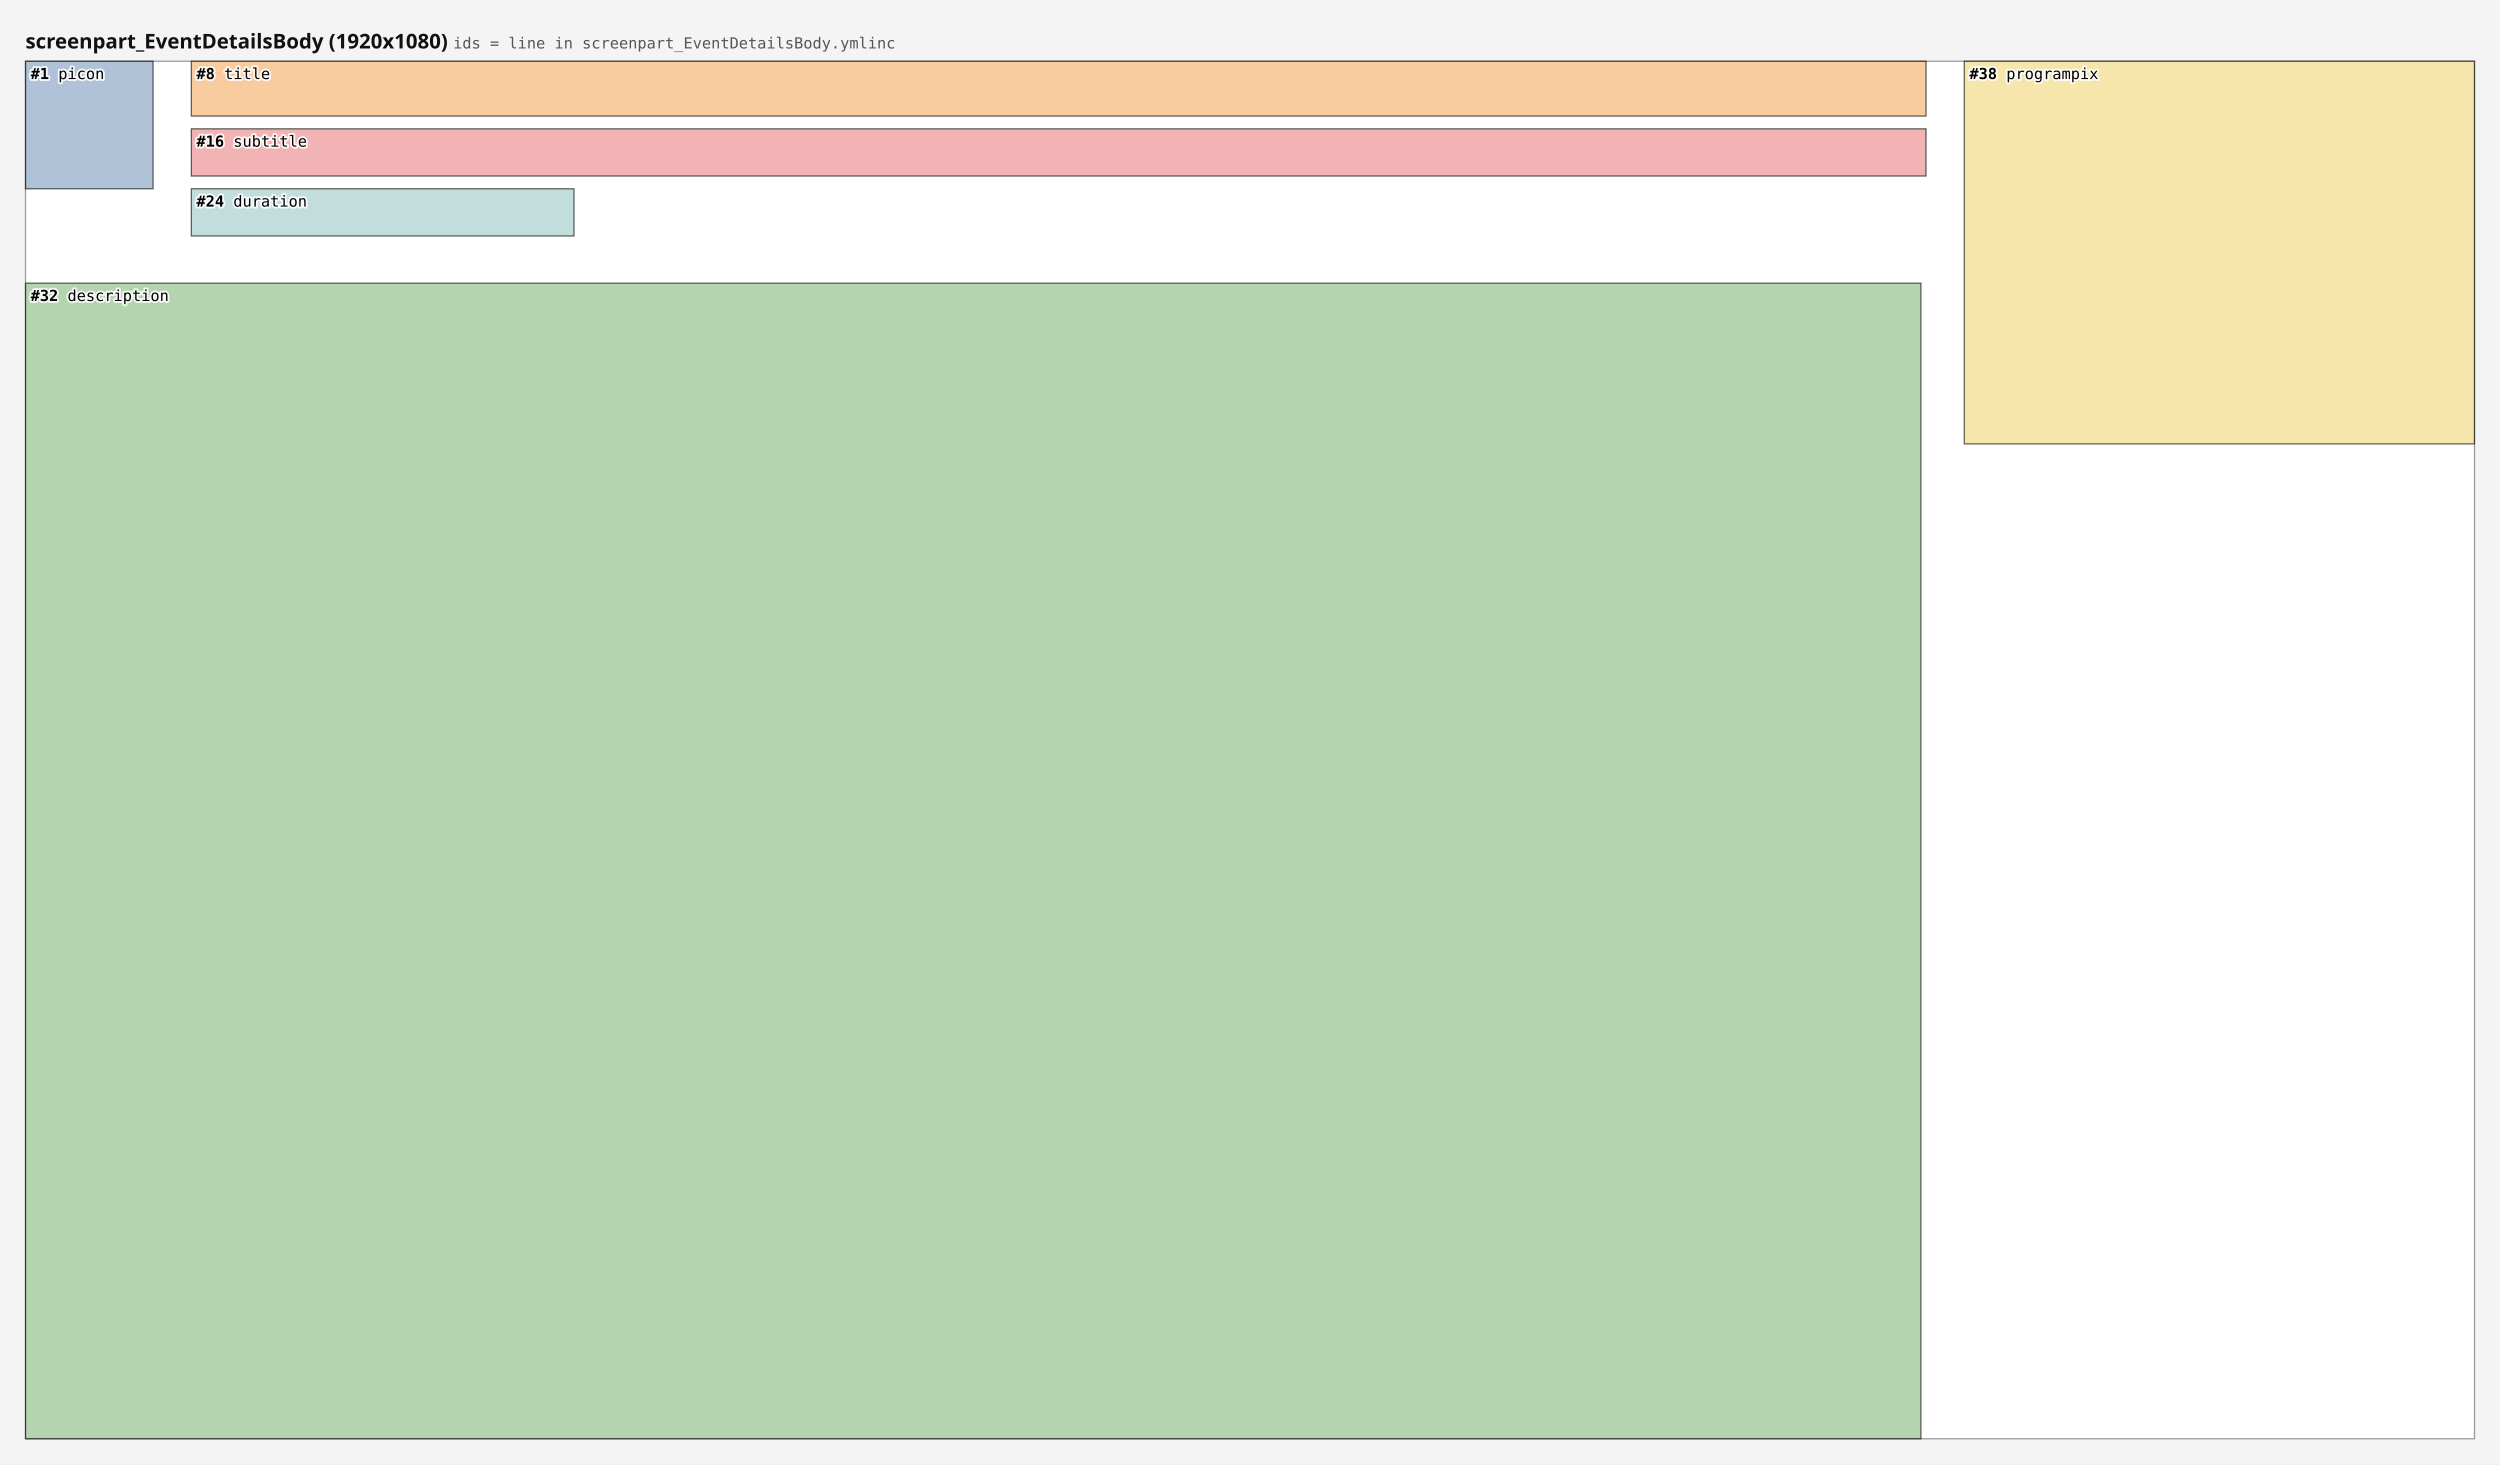
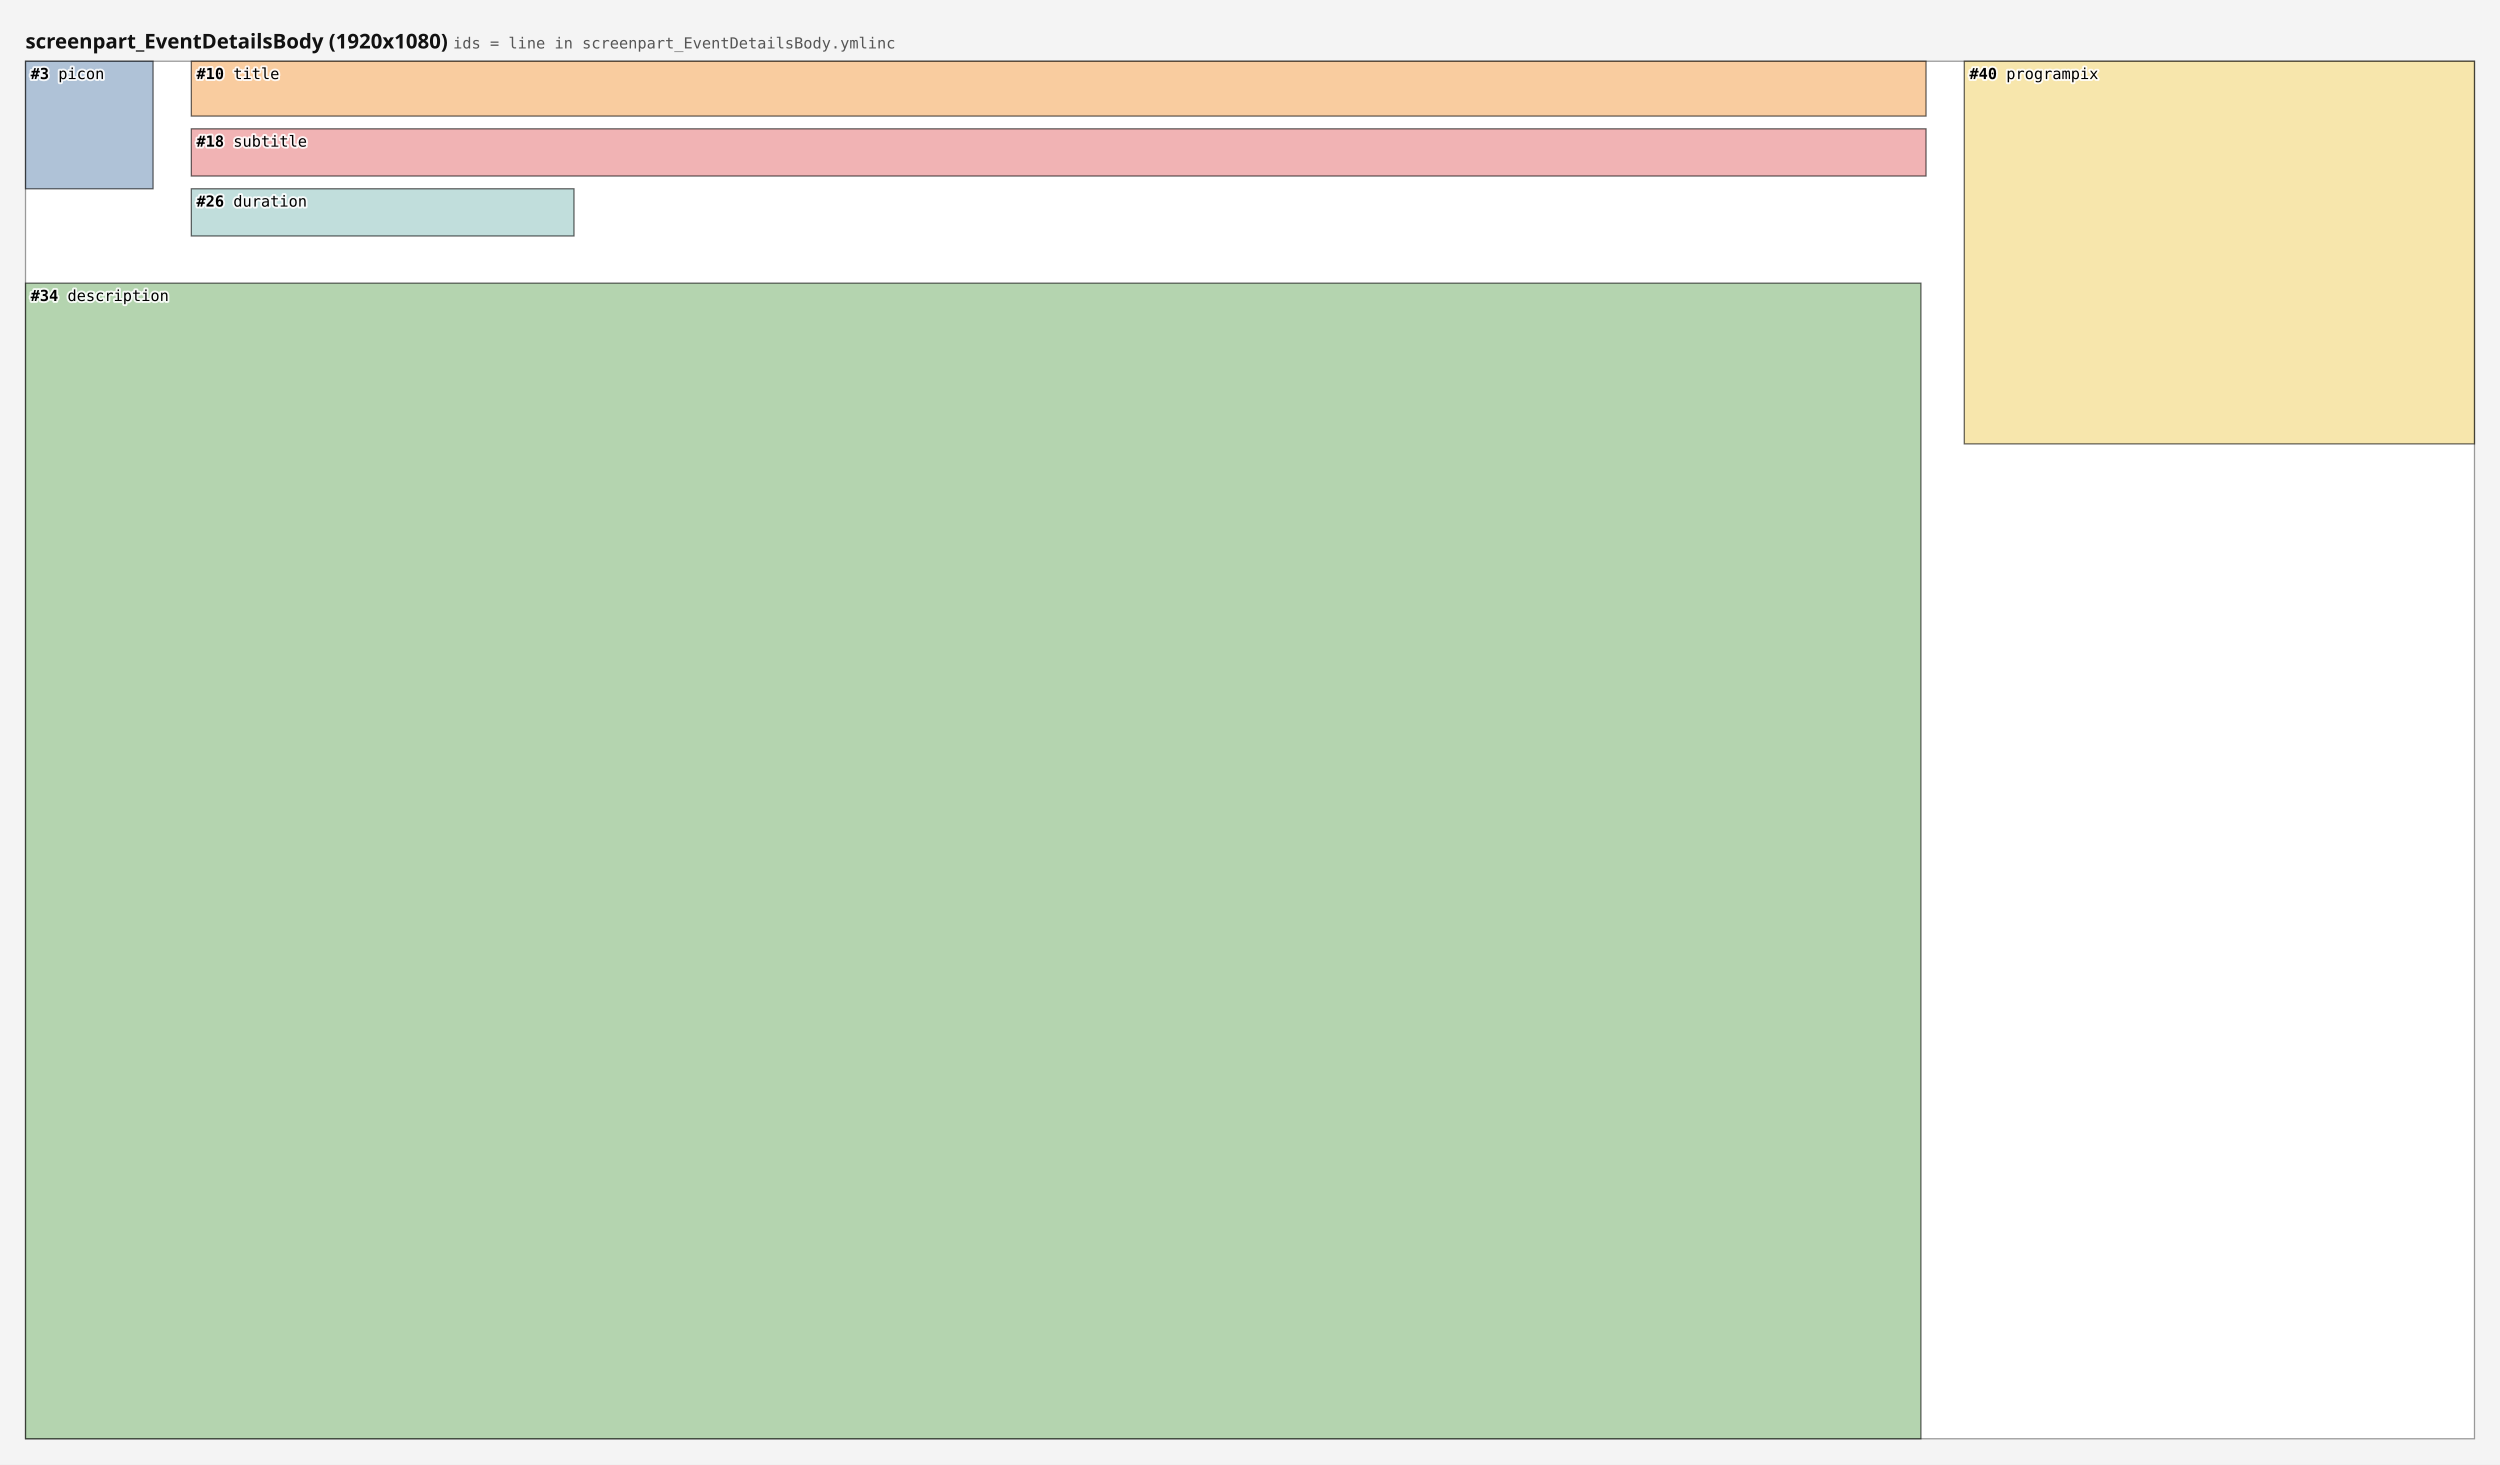
<svg xmlns="http://www.w3.org/2000/svg" width="1960" height="1148" viewBox="0 0 1960 1148">
  <rect x="0" y="0" width="1960" height="1148" fill="#f4f4f4" />
  <text x="20" y="38" font-family="sans-serif" font-size="16" font-weight="bold" fill="#111111">screenpart_EventDetailsBody (1920x1080) <tspan font-family="monospace" font-size="12" font-weight="normal" fill="#555555">ids = line in screenpart_EventDetailsBody.ymlinc</tspan>
  </text>
  <g data-screen="0" transform="translate(20,48)">
    <rect x="0" y="0" width="1920" height="1080" fill="#ffffff" stroke="#999999" stroke-width="1" />
-     <rect data-ref="0:0" data-src="screenpart_EventDetailsBody.ymlinc:1" x="0" y="0" width="100" height="100" fill="#4e79a7" fill-opacity="0.45" stroke="#000000" stroke-opacity="0.6" stroke-width="1" />
-     <rect data-ref="0:4" data-src="screenpart_EventDetailsBody.ymlinc:32" x="0" y="174" width="1486" height="906" fill="#59a14f" fill-opacity="0.45" stroke="#000000" stroke-opacity="0.6" stroke-width="1" />
-     <rect data-ref="0:5" data-src="screenpart_EventDetailsBody.ymlinc:38" x="1520" y="0" width="400" height="300" fill="#edc948" fill-opacity="0.45" stroke="#000000" stroke-opacity="0.6" stroke-width="1" />
-     <rect data-ref="0:1" data-src="screenpart_EventDetailsBody.ymlinc:8" x="130" y="0" width="1360" height="43" fill="#f28e2b" fill-opacity="0.45" stroke="#000000" stroke-opacity="0.6" stroke-width="1" />
-     <rect data-ref="0:2" data-src="screenpart_EventDetailsBody.ymlinc:16" x="130" y="53" width="1360" height="37" fill="#e15759" fill-opacity="0.45" stroke="#000000" stroke-opacity="0.6" stroke-width="1" />
-     <rect data-ref="0:3" data-src="screenpart_EventDetailsBody.ymlinc:24" x="130" y="100" width="300" height="37" fill="#76b7b2" fill-opacity="0.45" stroke="#000000" stroke-opacity="0.6" stroke-width="1" />
+     <rect data-ref="0:0" data-src="screenpart_EventDetailsBody.ymlinc:3" x="0" y="0" width="100" height="100" fill="#4e79a7" fill-opacity="0.45" stroke="#000000" stroke-opacity="0.6" stroke-width="1" />
+     <rect data-ref="0:4" data-src="screenpart_EventDetailsBody.ymlinc:34" x="0" y="174" width="1486" height="906" fill="#59a14f" fill-opacity="0.45" stroke="#000000" stroke-opacity="0.6" stroke-width="1" />
+     <rect data-ref="0:5" data-src="screenpart_EventDetailsBody.ymlinc:40" x="1520" y="0" width="400" height="300" fill="#edc948" fill-opacity="0.45" stroke="#000000" stroke-opacity="0.6" stroke-width="1" />
+     <rect data-ref="0:1" data-src="screenpart_EventDetailsBody.ymlinc:10" x="130" y="0" width="1360" height="43" fill="#f28e2b" fill-opacity="0.45" stroke="#000000" stroke-opacity="0.6" stroke-width="1" />
+     <rect data-ref="0:2" data-src="screenpart_EventDetailsBody.ymlinc:18" x="130" y="53" width="1360" height="37" fill="#e15759" fill-opacity="0.45" stroke="#000000" stroke-opacity="0.6" stroke-width="1" />
+     <rect data-ref="0:3" data-src="screenpart_EventDetailsBody.ymlinc:26" x="130" y="100" width="300" height="37" fill="#76b7b2" fill-opacity="0.45" stroke="#000000" stroke-opacity="0.6" stroke-width="1" />
    <g pointer-events="none" font-family="monospace" font-size="12" fill="#000000" stroke="#ffffff" stroke-width="3" stroke-opacity="0.85" stroke-linejoin="round" paint-order="stroke">
      <text x="4" y="14">
-         <tspan font-weight="bold">#1</tspan> picon</text>
+         <tspan font-weight="bold">#3</tspan> picon</text>
      <text x="4" y="188">
-         <tspan font-weight="bold">#32</tspan> description</text>
+         <tspan font-weight="bold">#34</tspan> description</text>
      <text x="1524" y="14">
-         <tspan font-weight="bold">#38</tspan> programpix</text>
+         <tspan font-weight="bold">#40</tspan> programpix</text>
      <text x="134" y="14">
-         <tspan font-weight="bold">#8</tspan> title</text>
+         <tspan font-weight="bold">#10</tspan> title</text>
      <text x="134" y="67">
-         <tspan font-weight="bold">#16</tspan> subtitle</text>
+         <tspan font-weight="bold">#18</tspan> subtitle</text>
      <text x="134" y="114">
-         <tspan font-weight="bold">#24</tspan> duration</text>
+         <tspan font-weight="bold">#26</tspan> duration</text>
    </g>
  </g>
</svg>
